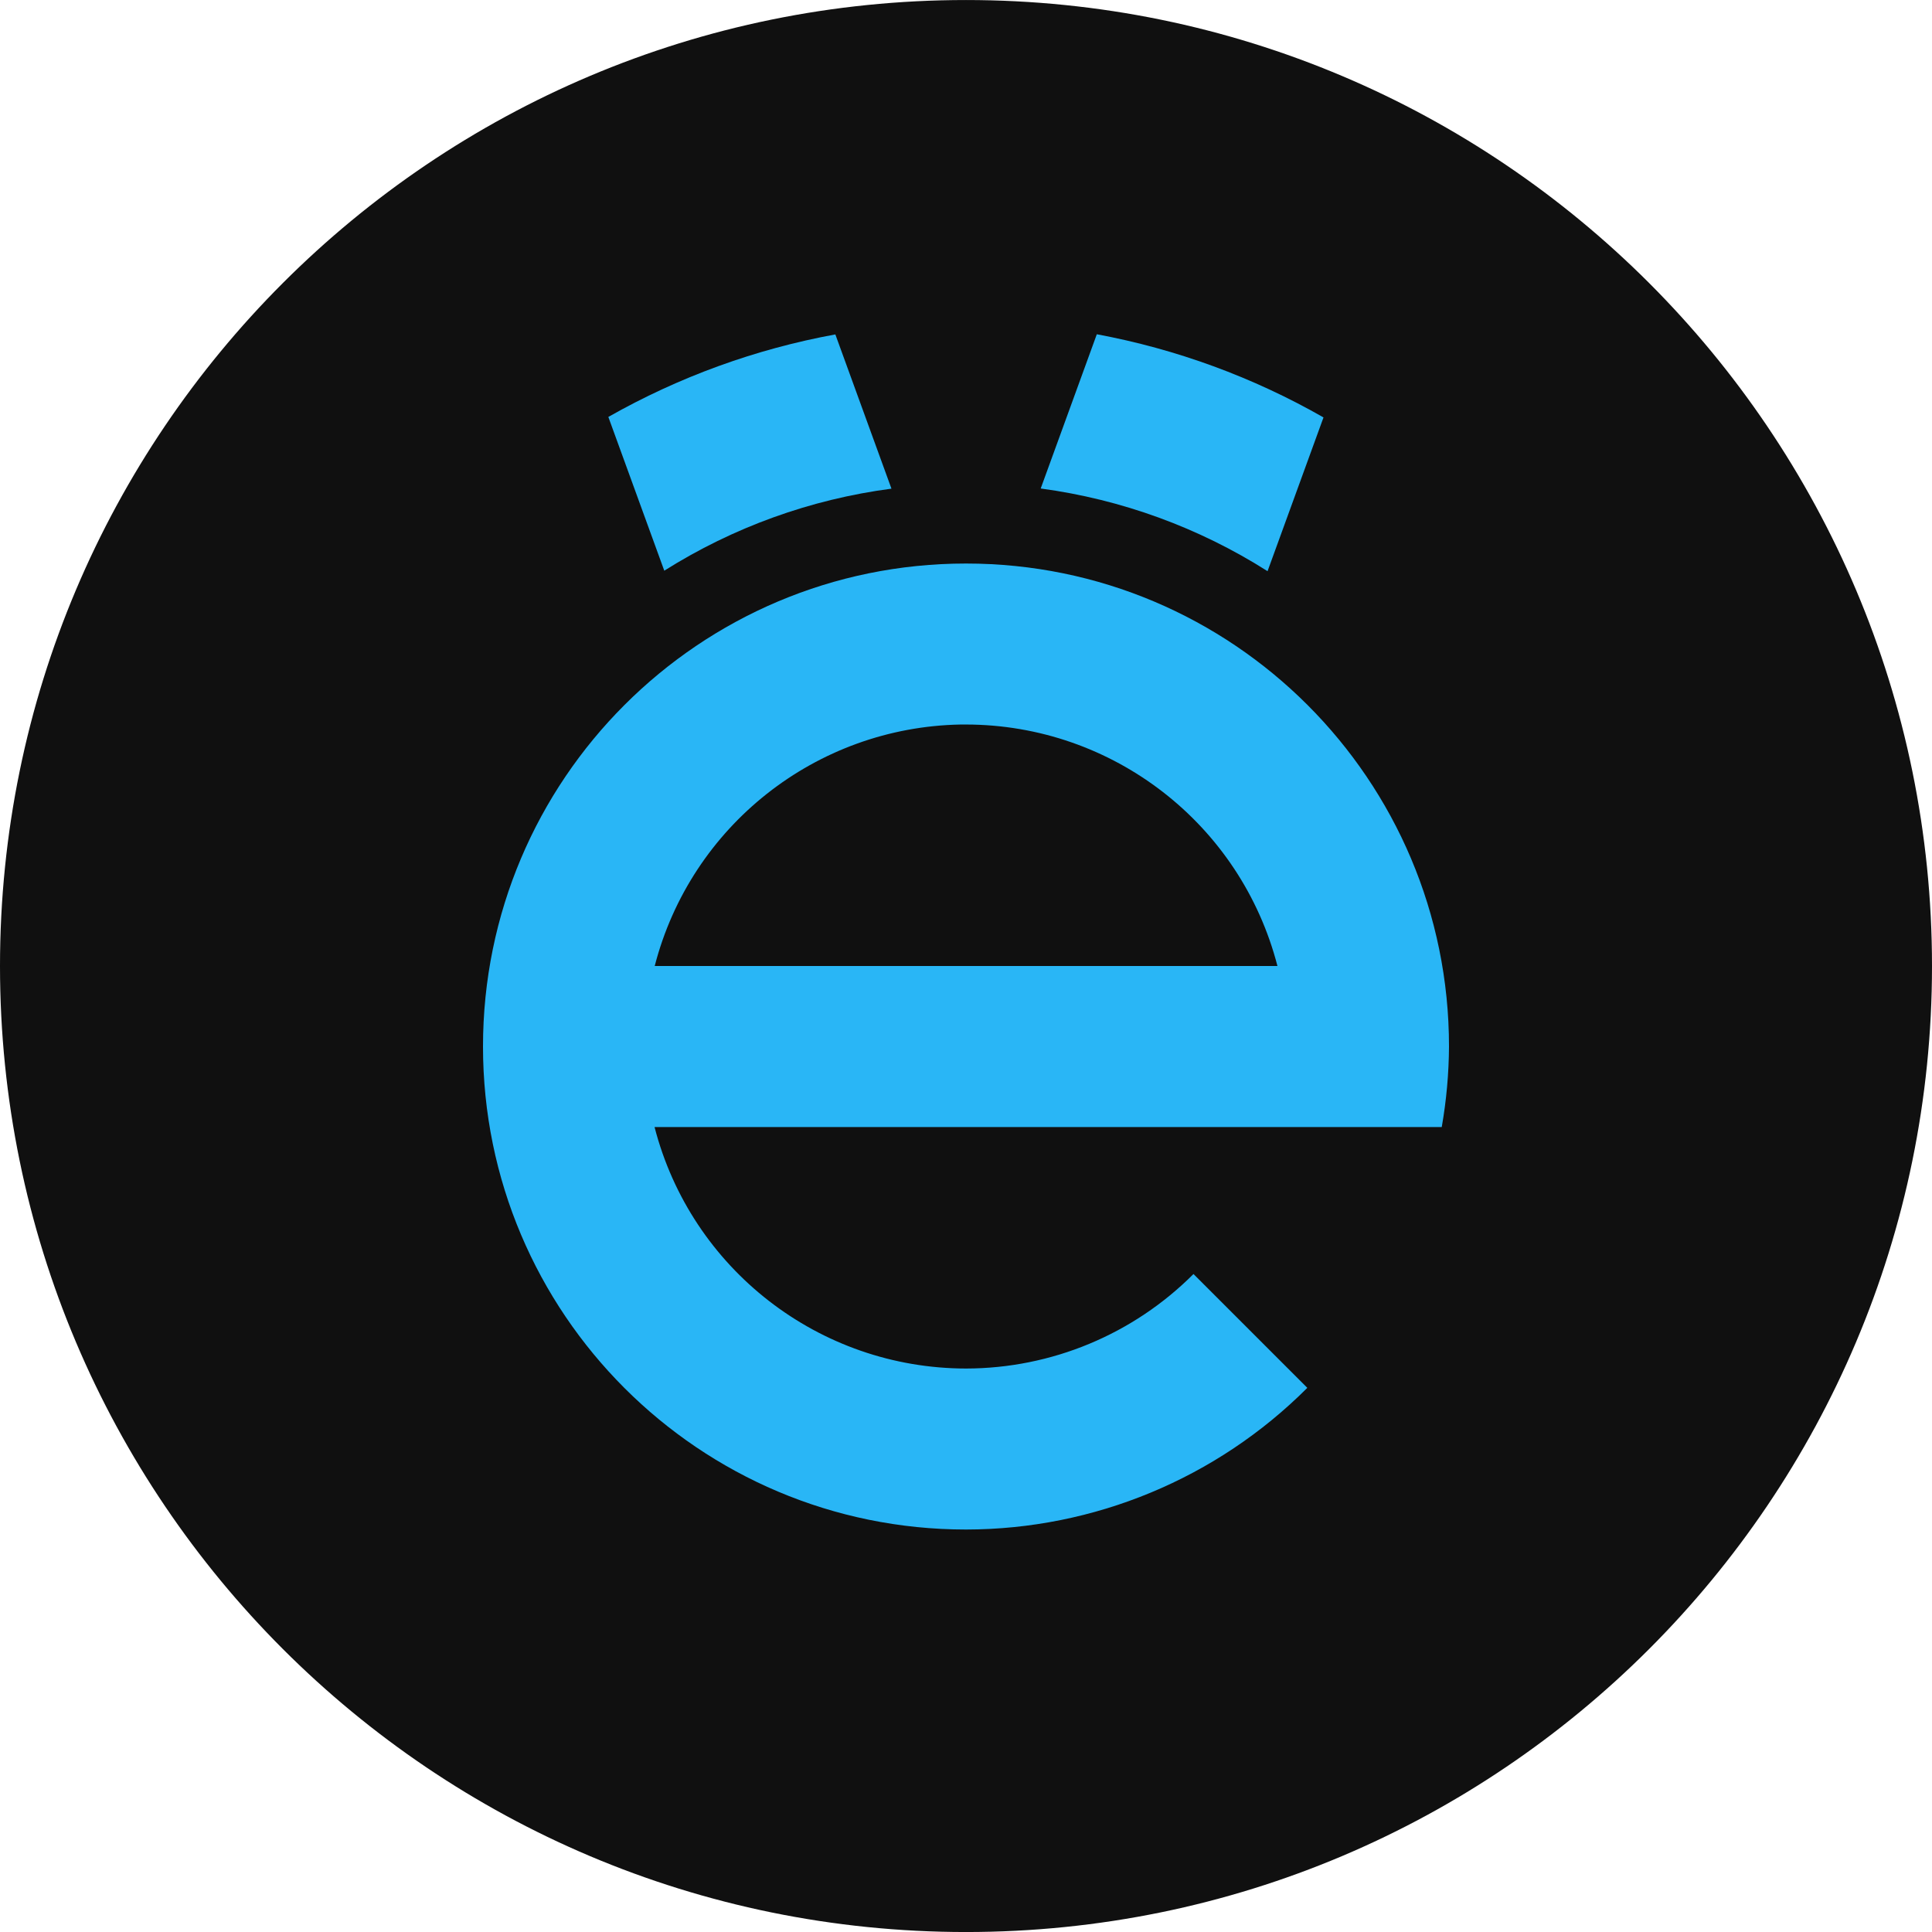
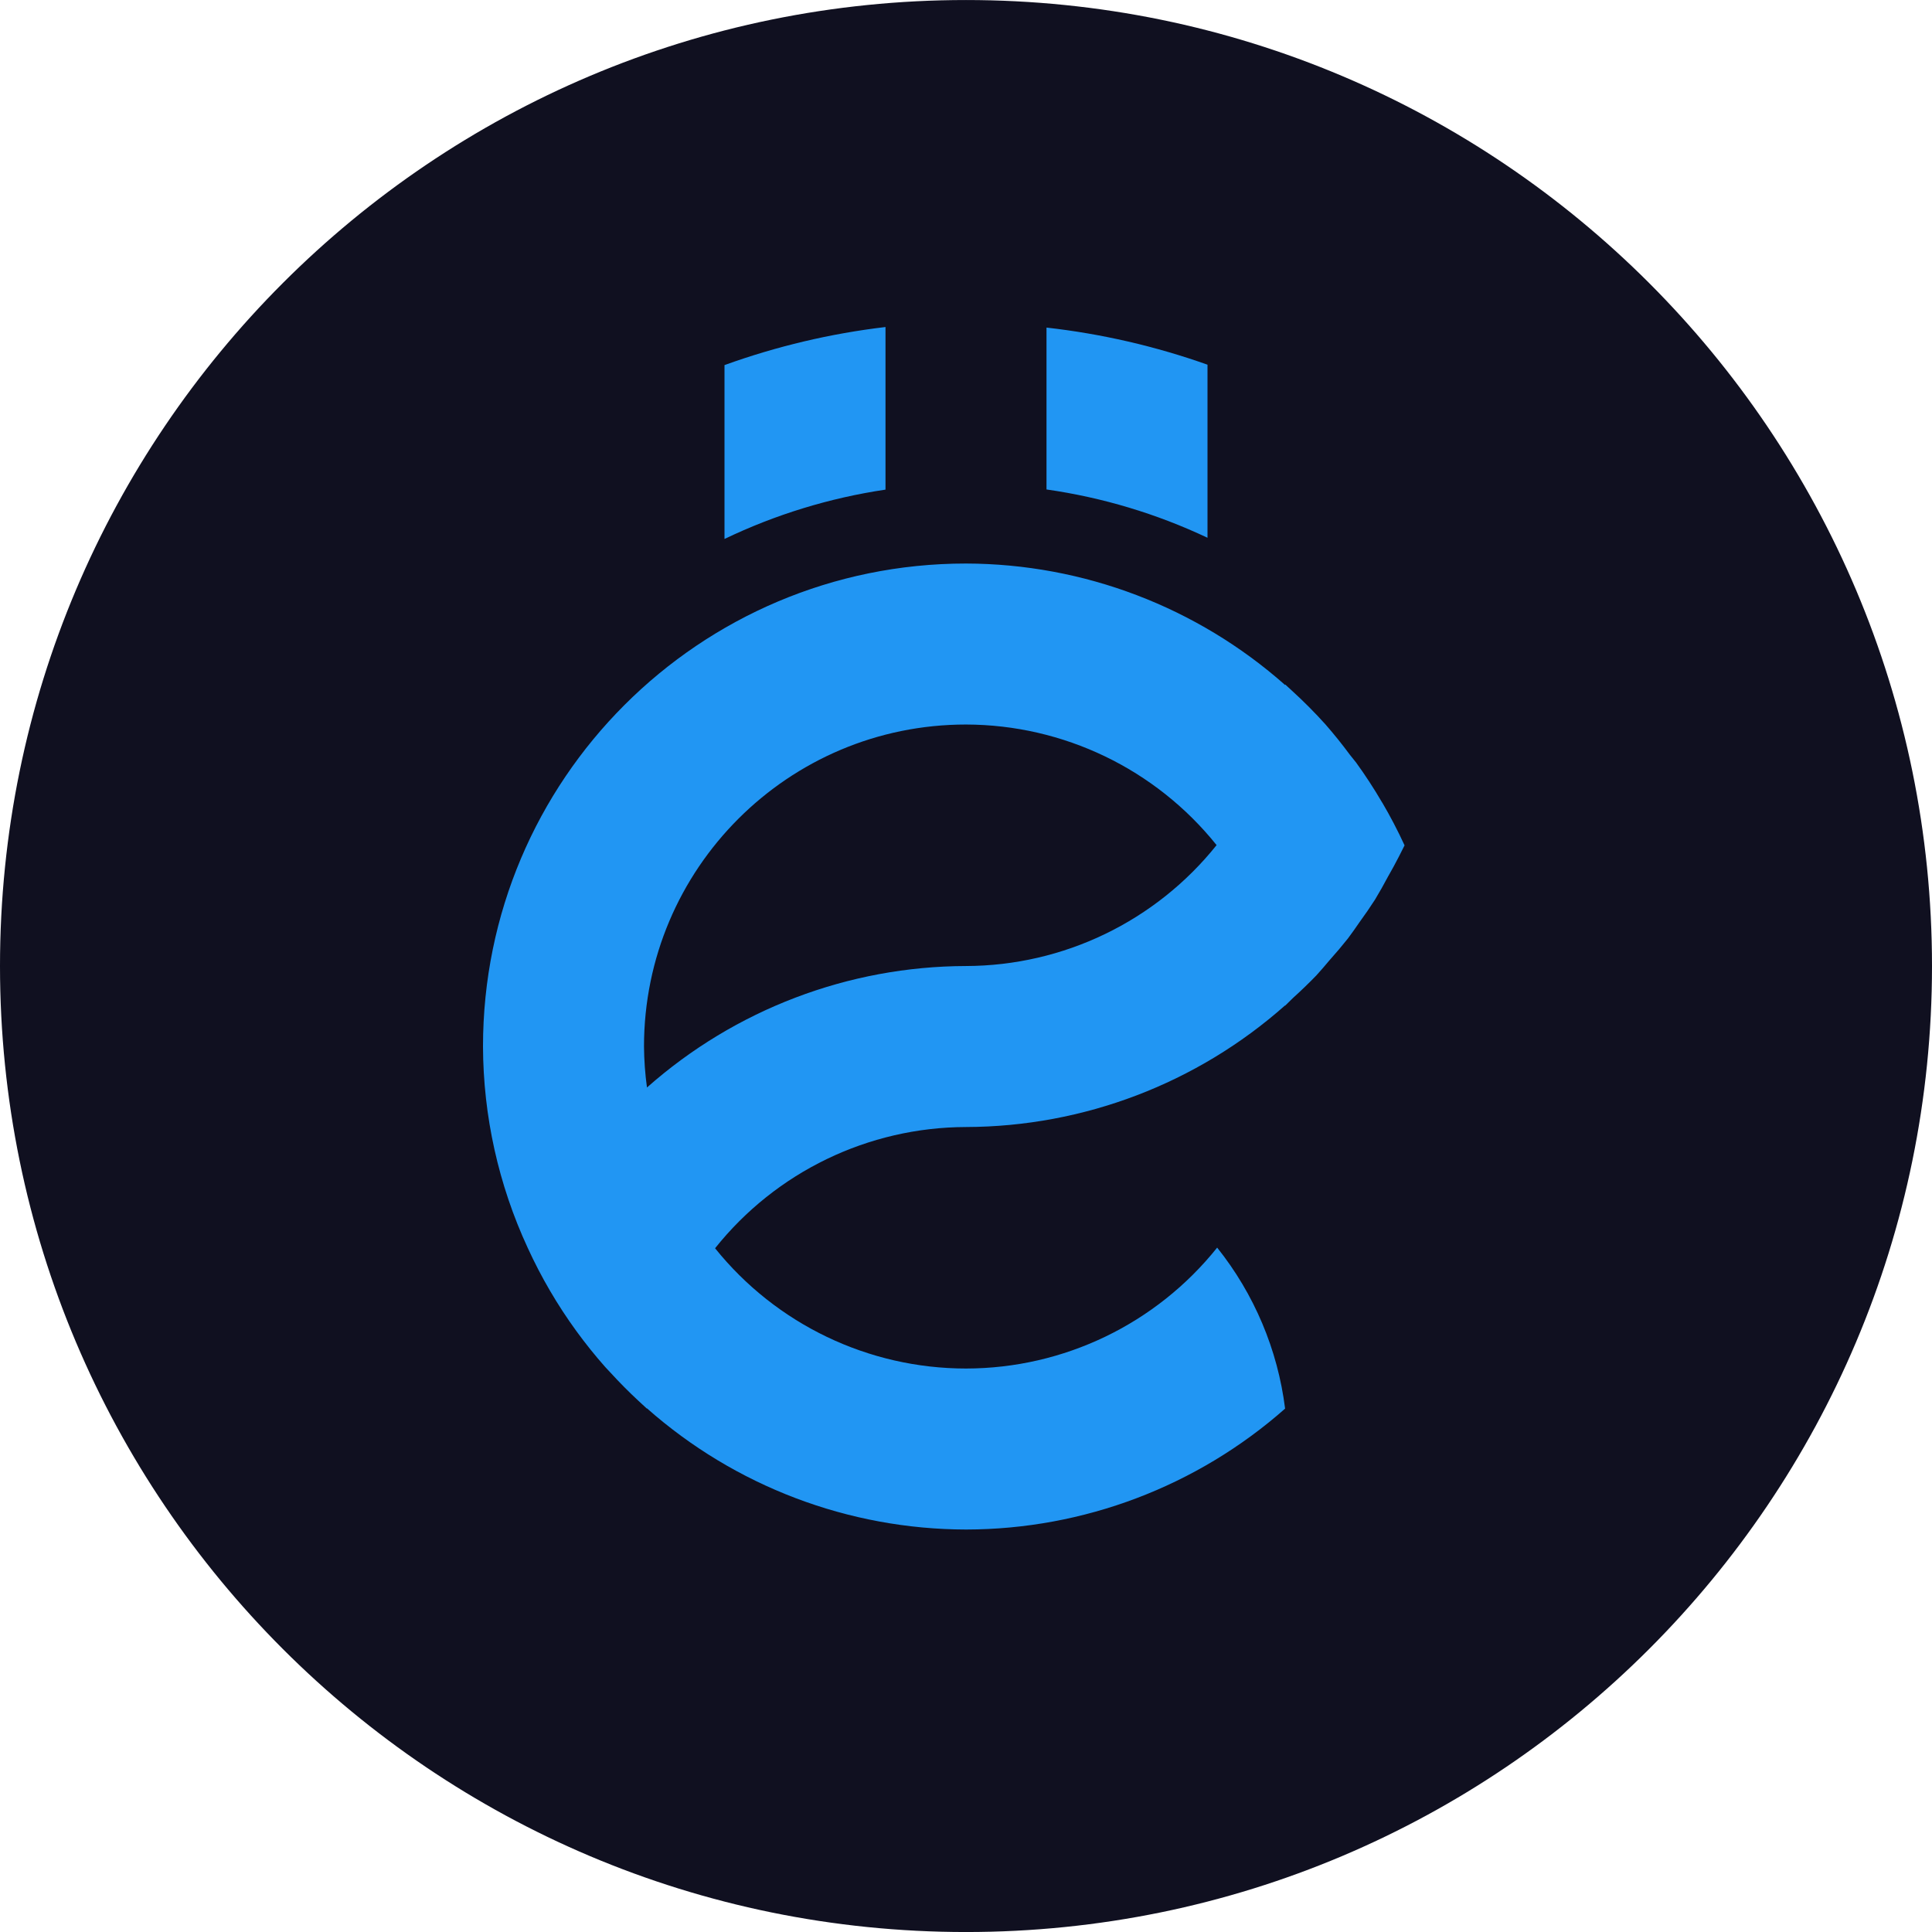
<svg xmlns="http://www.w3.org/2000/svg" xmlns:ns1="http://www.openswatchbook.org/uri/2009/osb" width="24" height="24" viewBox="0 0 24 24" version="1.1" id="svg8">
  <defs id="defs2">
    <linearGradient id="linearGradient1731" ns1:paint="solid">
      <stop style="stop-color:#a8216f;stop-opacity:1;" offset="0" id="stop1729" />
    </linearGradient>
  </defs>
  <g id="layer1" transform="translate(0,-284.7667)">
-     <circle style="fill:#101010;fill-opacity:1;stroke:none;stroke-width:2;stroke-linecap:round;stroke-linejoin:round;stroke-miterlimit:4;stroke-dasharray:none;stroke-opacity:0.703;paint-order:normal" id="path888" cx="12" cy="296.767" r="12" />
-     <path style="fill:#29b6f6;fill-opacity:1;stroke:none;stroke-width:2;stroke-linejoin:round;stroke-miterlimit:4;stroke-dasharray:none;stroke-opacity:0.525" d="m 13.625,288.919 -0.697,1.916 a 7,7 0 0 1 2.818,1.027 l 0.695,-1.91 A 9,9 0 0 0 13.625,288.919 Z m -3.248,0.002 a 9,9 0 0 0 -2.82,1.025 l 0.695,1.91 A 7,7 0 0 1 11.074,290.837 Z M 12,291.767 a 6,6 0 0 0 -6,6 6,6 0 0 0 6,6 6,6 0 0 0 4.24,-1.76 l -1.414,-1.414 A 4,4 0 0 1 12,301.767 a 4,4 0 0 1 -3.869,-3 H 17 17.91 a 6,6 0 0 0 0.09,-1 6,6 0 0 0 -6,-6 z m -0.066,2 a 4,4 0 0 1 0.066,0 4,4 0 0 1 3.869,3 H 8.133 a 4,4 0 0 1 3.801,-3 z" id="path1073" />
+     <circle style="fill:#101020;fill-opacity:1;stroke:none;stroke-width:2;stroke-linecap:round;stroke-linejoin:round;stroke-miterlimit:4;stroke-dasharray:none;stroke-opacity:0.703;paint-order:normal" id="path888" cx="12" cy="296.767" r="12" />
+     <path style="fill:#2196f3;fill-opacity:1;stroke:none;stroke-width:2;stroke-linecap:round;stroke-linejoin:round;stroke-miterlimit:4;stroke-dasharray:none;stroke-opacity:0.703;paint-order:normal" d="m 11,288.829 a 9,9 0 0 0 -2,0.473 v 2.16 a 7,7 0 0 1 2,-0.613 z m 2,0.006 v 2.012 a 7,7 0 0 1 2,0.6 v -2.15 a 9,9 0 0 0 -2,-0.461 z m -1,2.932 a 6,6 0 0 0 -6,6 6,6 0 0 0 0.555,2.5 6,6 0 0 0 0.605,1.035 6,6 0 0 0 0.359,0.447 6,6 0 0 0 0.061,0.065 6,6 0 0 0 0.354,0.357 6,6 0 0 0 0.102,0.094 4,4 0 0 1 0,-0.004 6,6 0 0 0 3.965,1.506 6,6 0 0 0 3.963,-1.502 4,4 0 0 0 -0.844,-2 A 4,4 0 0 1 12,301.767 4,4 0 0 1 8.883,300.273 4,4 0 0 1 12,298.767 a 6,6 0 0 0 3.963,-1.51 4,4 0 0 1 0,0.004 6,6 0 0 0 0.1,-0.098 6,6 0 0 0 0.289,-0.279 6,6 0 0 0 0.164,-0.189 6,6 0 0 0 0.229,-0.271 6,6 0 0 0 0.143,-0.201 6,6 0 0 0 0.193,-0.281 6,6 0 0 0 0.162,-0.287 6,6 0 0 0 0.135,-0.248 6,6 0 0 0 0.07,-0.139 6,6 0 0 0 -0.277,-0.531 6,6 0 0 0 -0.002,-0.002 6,6 0 0 0 -0.326,-0.5 6,6 0 0 0 -0.002,-0.002 6,6 0 0 0 -0.072,-0.09 6,6 0 0 0 -0.303,-0.377 6,6 0 0 0 -0.422,-0.424 6,6 0 0 0 -0.078,-0.072 4,4 0 0 1 -0.002,0.006 A 6,6 0 0 0 12,291.767 Z m 0,2 A 4,4 0 0 1 15.113,295.265 4,4 0 0 1 12,296.767 6,6 0 0 0 8.037,298.276 4,4 0 0 1 8,297.767 a 4,4 0 0 1 4,-4 z" id="path1057" />
  </g>
</svg>
